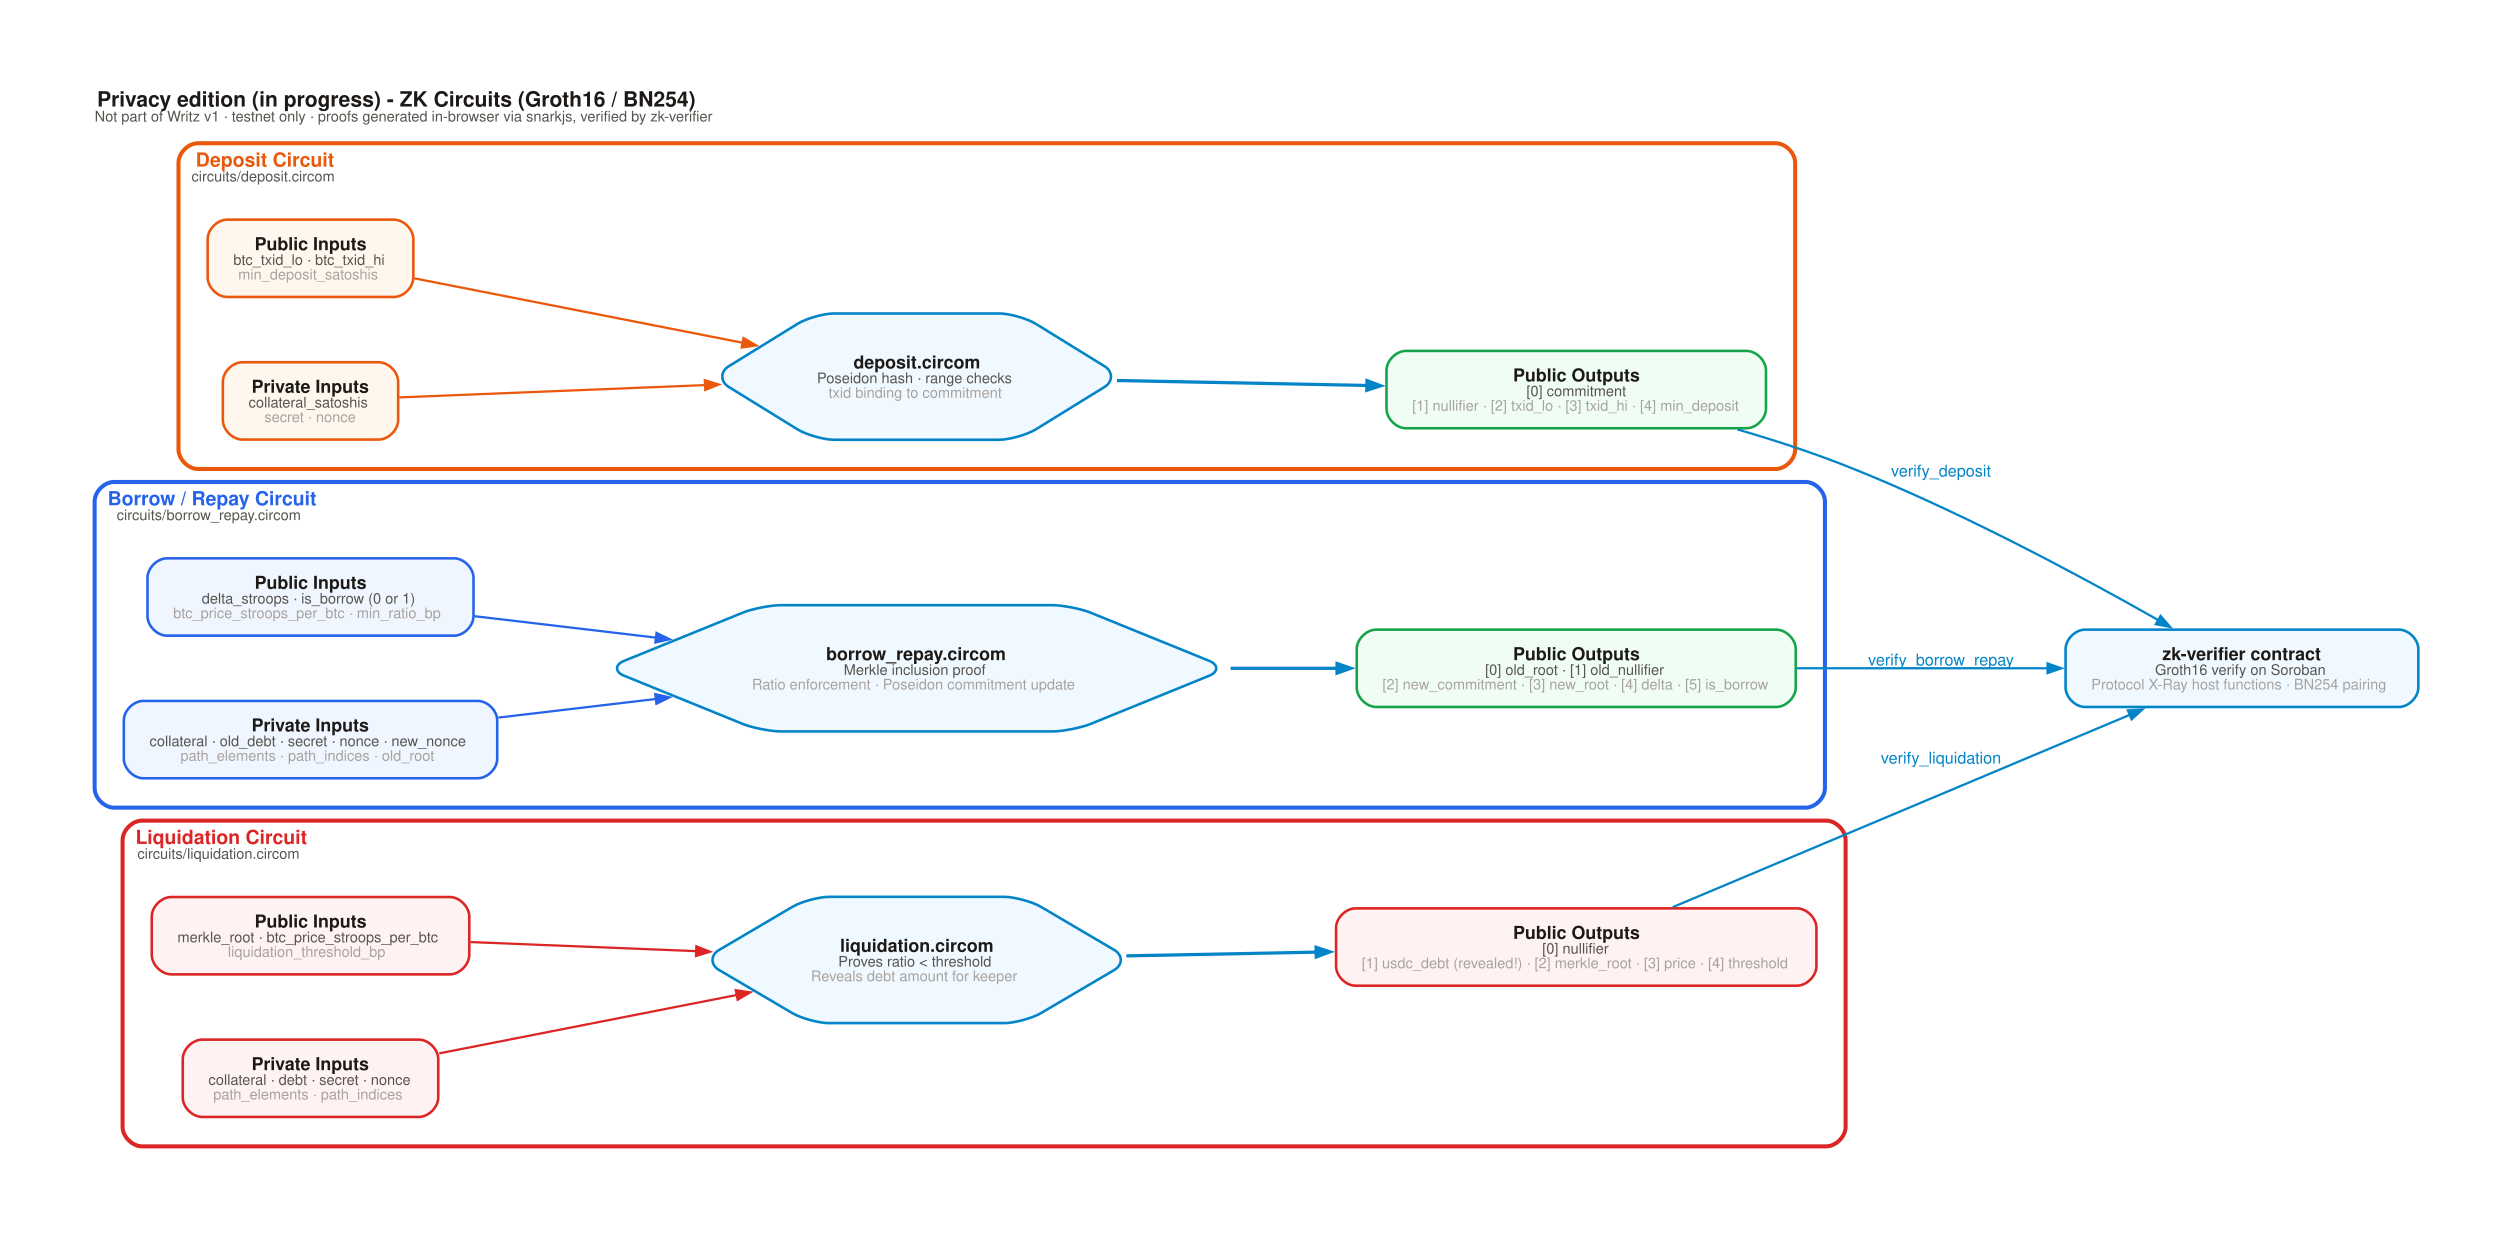
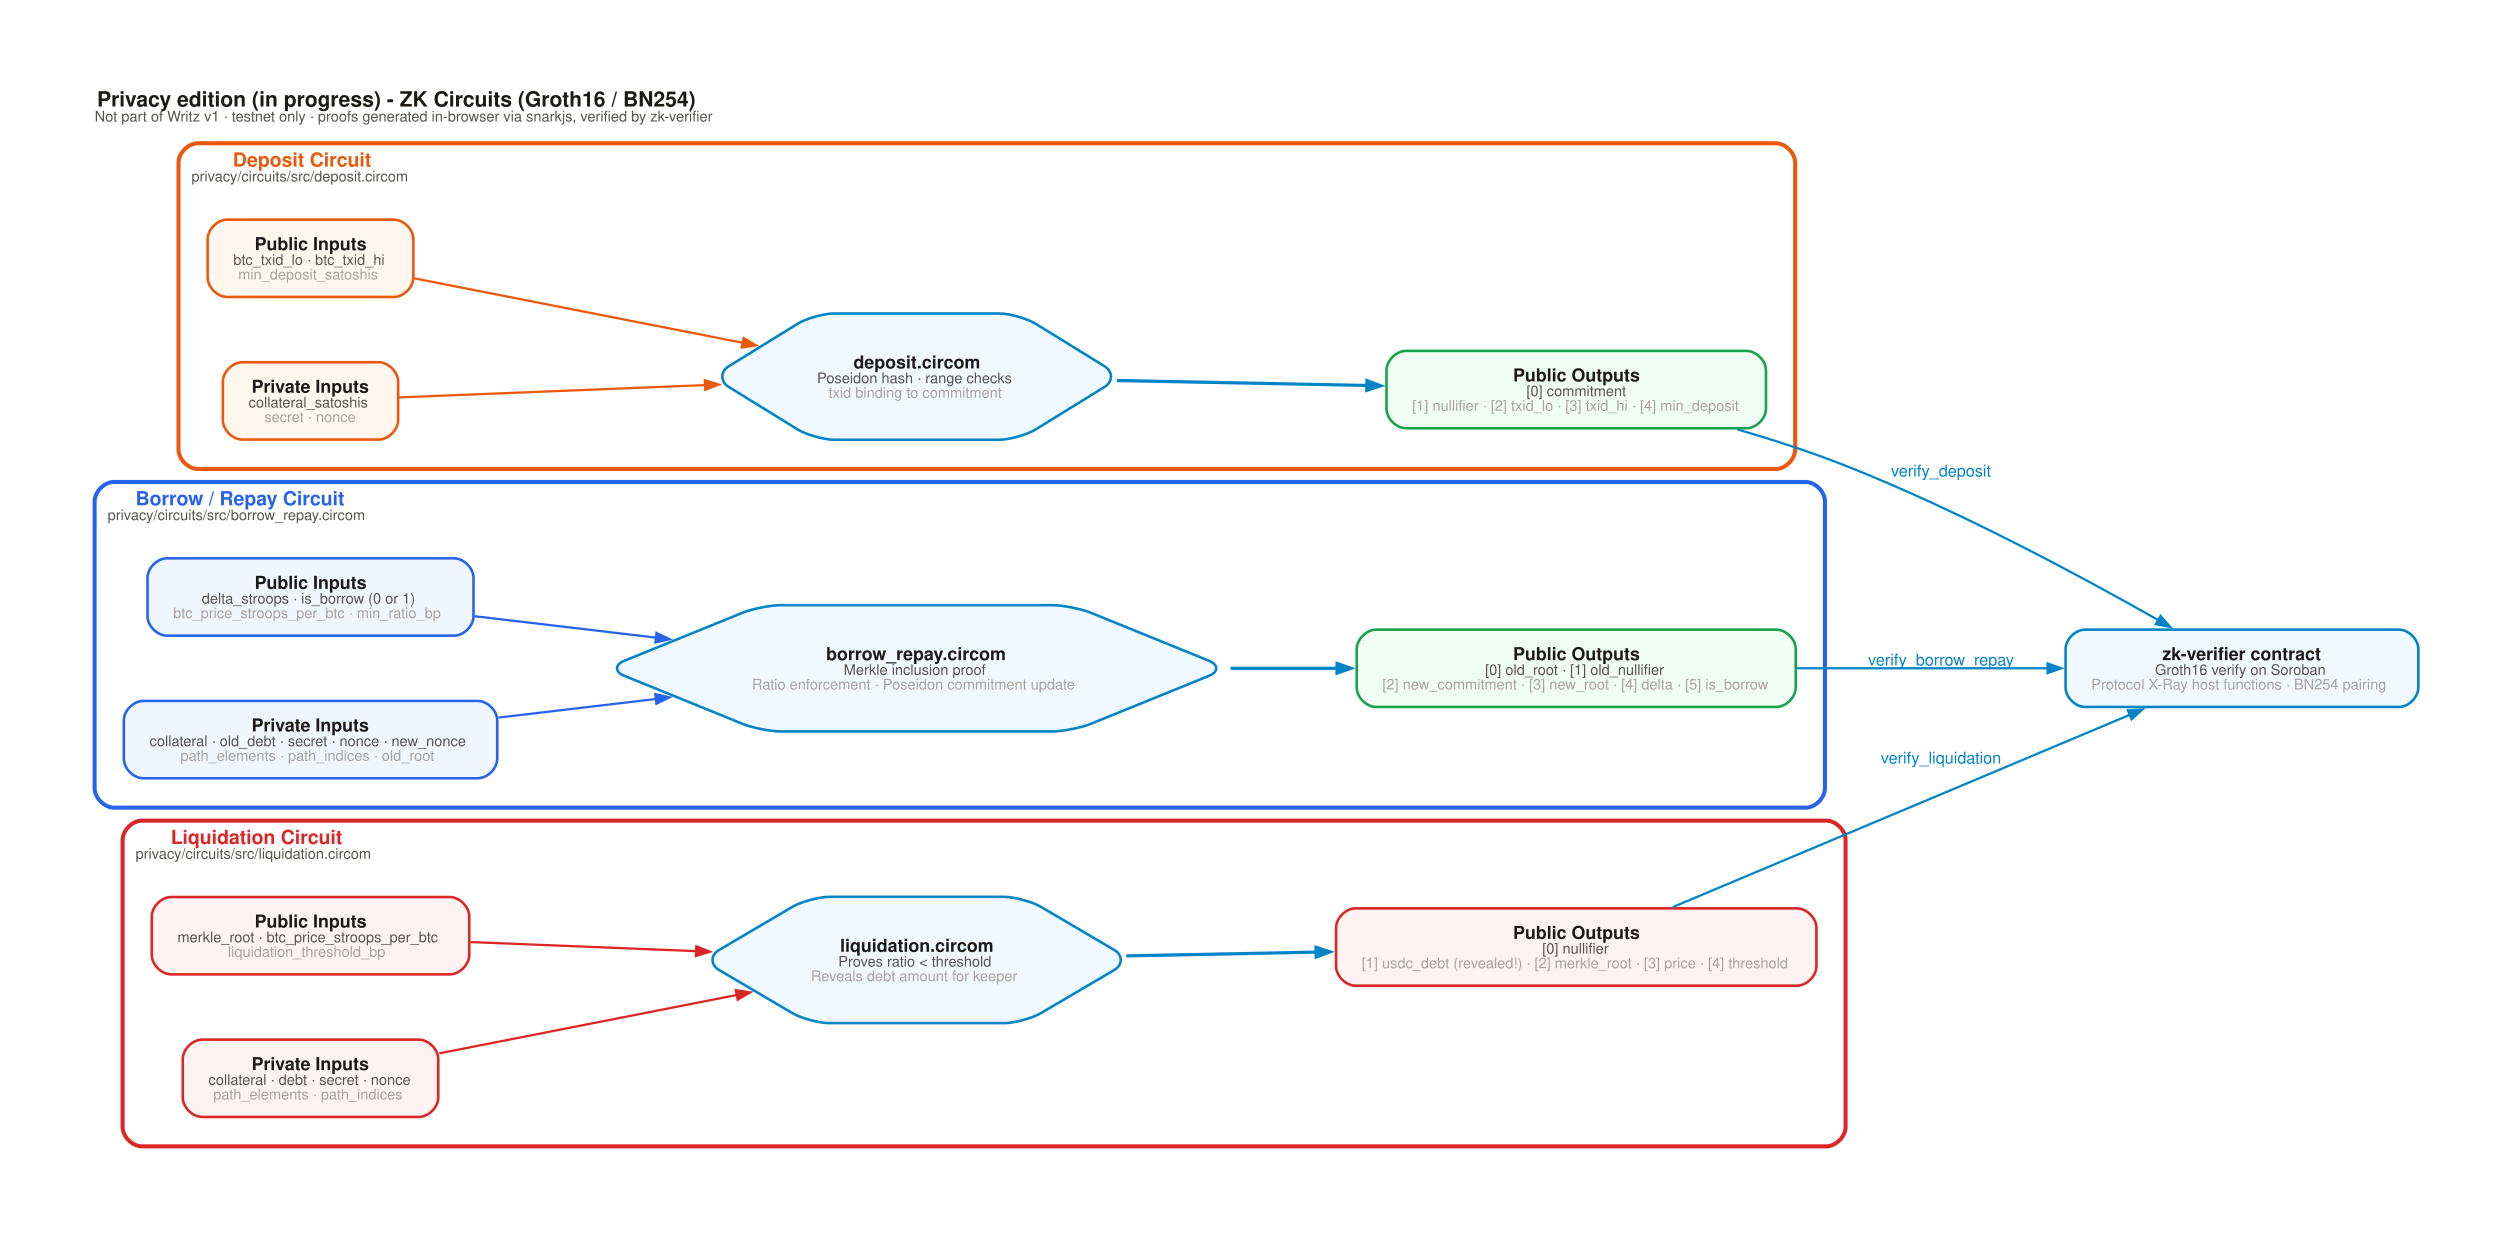
<svg xmlns="http://www.w3.org/2000/svg" width="2700pt" height="1340pt" viewBox="0.00 0.00 2700.00 1340.00">
  <g id="graph0" class="graph" transform="scale(1.75015 1.75015) rotate(0) translate(50.4 715.4)">
    <text xml:space="preserve" text-anchor="start" x="9.5" y="-649.65" font-family="Helvetica,sans-Serif" font-weight="bold" font-size="13.00" fill="#1c1917">Privacy edition (in progress) - ZK Circuits (Groth16 / BN254)</text>
    <text xml:space="preserve" text-anchor="start" x="8" y="-640.45" font-family="Helvetica,sans-Serif" font-size="9.00" fill="#57534e">Not part of Writz v1 · testnet only · proofs generated in-browser via snarkjs, verified by zk-verifier</text>
    <g id="clust1" class="cluster">
      <path fill="none" stroke="#ea580c" stroke-width="2.5" d="M71.75,-426C71.75,-426 1045.37,-426 1045.37,-426 1051.37,-426 1057.37,-432 1057.37,-438 1057.37,-438 1057.37,-615 1057.37,-615 1057.37,-621 1051.37,-627 1045.37,-627 1045.37,-627 71.75,-627 71.75,-627 65.75,-627 59.75,-621 59.75,-615 59.75,-615 59.75,-438 59.75,-438 59.75,-432 65.75,-426 71.75,-426" />
-       <text xml:space="preserve" text-anchor="start" x="70.38" y="-612.6" font-family="Helvetica,sans-Serif" font-weight="bold" font-size="12.00" fill="#ea580c">Deposit Circuit</text>
-       <text xml:space="preserve" text-anchor="start" x="67.75" y="-603.45" font-family="Helvetica,sans-Serif" font-size="9.00" fill="#57534e">circuits/deposit.circom</text>
+       <text xml:space="preserve" text-anchor="start" x="93.25" y="-612.6" font-family="Helvetica,sans-Serif" font-weight="bold" font-size="12.00" fill="#ea580c">Deposit Circuit</text>
+       <text xml:space="preserve" text-anchor="start" x="67.75" y="-603.45" font-family="Helvetica,sans-Serif" font-size="9.00" fill="#57534e">privacy/circuits/src/deposit.circom</text>
    </g>
    <g id="clust2" class="cluster">
      <path fill="none" stroke="#2563eb" stroke-width="2.5" d="M20,-217C20,-217 1063.75,-217 1063.75,-217 1069.75,-217 1075.75,-223 1075.75,-229 1075.75,-229 1075.75,-406 1075.75,-406 1075.75,-412 1069.75,-418 1063.75,-418 1063.75,-418 20,-418 20,-418 14,-418 8,-412 8,-406 8,-406 8,-229 8,-229 8,-223 14,-217 20,-217" />
-       <text xml:space="preserve" text-anchor="start" x="16" y="-403.6" font-family="Helvetica,sans-Serif" font-weight="bold" font-size="12.00" fill="#2563eb">Borrow / Repay Circuit</text>
-       <text xml:space="preserve" text-anchor="start" x="21.62" y="-394.45" font-family="Helvetica,sans-Serif" font-size="9.00" fill="#57534e">circuits/borrow_repay.circom</text>
+       <text xml:space="preserve" text-anchor="start" x="33.25" y="-403.6" font-family="Helvetica,sans-Serif" font-weight="bold" font-size="12.00" fill="#2563eb">Borrow / Repay Circuit</text>
+       <text xml:space="preserve" text-anchor="start" x="16" y="-394.45" font-family="Helvetica,sans-Serif" font-size="9.00" fill="#57534e">privacy/circuits/src/borrow_repay.circom</text>
    </g>
    <g id="clust3" class="cluster">
      <path fill="none" stroke="#dc2626" stroke-width="2.5" d="M37.25,-8C37.25,-8 1076.5,-8 1076.5,-8 1082.5,-8 1088.5,-14 1088.5,-20 1088.5,-20 1088.5,-197 1088.5,-197 1088.5,-203 1082.5,-209 1076.5,-209 1076.5,-209 37.25,-209 37.25,-209 31.25,-209 25.25,-203 25.25,-197 25.25,-197 25.25,-20 25.25,-20 25.25,-14 31.25,-8 37.25,-8" />
-       <text xml:space="preserve" text-anchor="start" x="33.25" y="-194.6" font-family="Helvetica,sans-Serif" font-weight="bold" font-size="12.00" fill="#dc2626">Liquidation Circuit</text>
-       <text xml:space="preserve" text-anchor="start" x="34.38" y="-185.45" font-family="Helvetica,sans-Serif" font-size="9.00" fill="#57534e">circuits/liquidation.circom</text>
+       <text xml:space="preserve" text-anchor="start" x="55" y="-194.6" font-family="Helvetica,sans-Serif" font-weight="bold" font-size="12.00" fill="#dc2626">Liquidation Circuit</text>
+       <text xml:space="preserve" text-anchor="start" x="33.25" y="-185.45" font-family="Helvetica,sans-Serif" font-size="9.00" fill="#57534e">privacy/circuits/src/liquidation.circom</text>
    </g>
    <g id="node1" class="node">
      <path fill="#fff7ed" stroke="#ea580c" stroke-width="1.6" d="M183.3,-491.86C183.3,-491.86 99.12,-491.86 99.12,-491.86 93.12,-491.86 87.12,-485.86 87.12,-479.86 87.12,-479.86 87.12,-456.14 87.12,-456.14 87.12,-450.14 93.12,-444.14 99.12,-444.14 99.12,-444.14 183.3,-444.14 183.3,-444.14 189.3,-444.14 195.3,-450.14 195.3,-456.14 195.3,-456.14 195.3,-479.86 195.3,-479.86 195.3,-485.86 189.3,-491.86 183.3,-491.86" />
      <text xml:space="preserve" text-anchor="start" x="104.84" y="-473.05" font-family="Helvetica,sans-Serif" font-weight="bold" font-size="11.00" fill="#1c1917">Private Inputs</text>
      <text xml:space="preserve" text-anchor="start" x="102.96" y="-463.95" font-family="Helvetica,sans-Serif" font-size="9.00" fill="#57534e">collateral_satoshis</text>
      <text xml:space="preserve" text-anchor="start" x="112.71" y="-454.95" font-family="Helvetica,sans-Serif" font-size="9.00" fill="#a8a29e">secret · nonce</text>
    </g>
    <g id="node3" class="node">
      <path fill="#f0f9ff" stroke="#0284c7" stroke-width="1.6" d="M631.33,-489.3C631.33,-489.3 588.61,-515.66 588.61,-515.66 583.5,-518.81 572.4,-521.96 566.4,-521.96 566.4,-521.96 464.1,-521.96 464.1,-521.96 458.1,-521.96 447,-518.81 441.89,-515.66 441.89,-515.66 399.17,-489.3 399.17,-489.3 394.06,-486.15 394.06,-479.85 399.17,-476.7 399.17,-476.7 441.89,-450.34 441.89,-450.34 447,-447.19 458.1,-444.04 464.1,-444.04 464.1,-444.04 566.4,-444.04 566.4,-444.04 572.4,-444.04 583.5,-447.19 588.61,-450.34 588.61,-450.34 631.33,-476.7 631.33,-476.7 636.44,-479.85 636.44,-486.15 631.33,-489.3" />
      <text xml:space="preserve" text-anchor="start" x="476.25" y="-488.05" font-family="Helvetica,sans-Serif" font-weight="bold" font-size="11.00" fill="#1c1917">deposit.circom</text>
      <text xml:space="preserve" text-anchor="start" x="453.75" y="-478.95" font-family="Helvetica,sans-Serif" font-size="9.00" fill="#57534e">Poseidon hash · range checks</text>
      <text xml:space="preserve" text-anchor="start" x="460.87" y="-469.95" font-family="Helvetica,sans-Serif" font-size="9.00" fill="#a8a29e">txid binding to commitment</text>
    </g>
    <g id="edge1" class="edge">
      <path fill="none" stroke="#ea580c" stroke-width="1.4" d="M195.91,-470.17C245.19,-472.15 320.16,-475.17 384.97,-477.79" />
      <polygon fill="#ea580c" stroke="#ea580c" stroke-width="1.4" points="384.55,-480.75 393.16,-478.12 384.79,-474.8 384.55,-480.75" />
    </g>
    <g id="node2" class="node">
      <path fill="#fff7ed" stroke="#ea580c" stroke-width="1.6" d="M192.68,-579.86C192.68,-579.86 89.75,-579.86 89.75,-579.86 83.75,-579.86 77.75,-573.86 77.75,-567.86 77.75,-567.86 77.75,-544.14 77.75,-544.14 77.75,-538.14 83.75,-532.14 89.75,-532.14 89.75,-532.14 192.68,-532.14 192.68,-532.14 198.68,-532.14 204.68,-538.14 204.68,-544.14 204.68,-544.14 204.68,-567.86 204.68,-567.86 204.68,-573.86 198.68,-579.86 192.68,-579.86" />
      <text xml:space="preserve" text-anchor="start" x="106.71" y="-561.05" font-family="Helvetica,sans-Serif" font-weight="bold" font-size="11.00" fill="#1c1917">Public Inputs</text>
      <text xml:space="preserve" text-anchor="start" x="93.59" y="-551.95" font-family="Helvetica,sans-Serif" font-size="9.00" fill="#57534e">btc_txid_lo · btc_txid_hi</text>
      <text xml:space="preserve" text-anchor="start" x="96.59" y="-542.95" font-family="Helvetica,sans-Serif" font-size="9.00" fill="#a8a29e">min_deposit_satoshis</text>
    </g>
    <g id="edge2" class="edge">
      <path fill="none" stroke="#ea580c" stroke-width="1.4" d="M205.33,-543.62C260.72,-532.75 342.44,-516.71 407.91,-503.87" />
      <polygon fill="#ea580c" stroke="#ea580c" stroke-width="1.4" points="408.43,-506.8 416.19,-502.24 407.28,-500.96 408.43,-506.8" />
    </g>
    <g id="node4" class="node">
      <path fill="#f0fdf4" stroke="#16a34a" stroke-width="1.6" d="M1027.37,-498.86C1027.37,-498.86 817.19,-498.86 817.19,-498.86 811.19,-498.86 805.19,-492.86 805.19,-486.86 805.19,-486.86 805.19,-463.14 805.19,-463.14 805.19,-457.14 811.19,-451.14 817.19,-451.14 817.19,-451.14 1027.37,-451.14 1027.37,-451.14 1033.37,-451.14 1039.37,-457.14 1039.37,-463.14 1039.37,-463.14 1039.37,-486.86 1039.37,-486.86 1039.37,-492.86 1033.37,-498.86 1027.37,-498.86" />
      <text xml:space="preserve" text-anchor="start" x="883.28" y="-480.05" font-family="Helvetica,sans-Serif" font-weight="bold" font-size="11.00" fill="#1c1917">Public Outputs</text>
      <text xml:space="preserve" text-anchor="start" x="891.53" y="-470.95" font-family="Helvetica,sans-Serif" font-size="9.00" fill="#57534e">[0] commitment</text>
      <text xml:space="preserve" text-anchor="start" x="821.03" y="-461.95" font-family="Helvetica,sans-Serif" font-size="9.00" fill="#a8a29e">[1] nullifier · [2] txid_lo · [3] txid_hi · [4] min_deposit</text>
    </g>
    <g id="edge3" class="edge">
      <path fill="none" stroke="#0284c7" stroke-width="2" d="M638.87,-480.58C687.69,-479.61 743.89,-478.5 793.23,-477.53" />
      <polygon fill="#0284c7" stroke="#0284c7" stroke-width="2" points="793.16,-480.51 801.6,-477.36 793.04,-474.56 793.16,-480.51" />
    </g>
    <g id="node13" class="node">
      <path fill="#f0f9ff" stroke="#0284c7" stroke-width="1.6" d="M1429.93,-326.86C1429.93,-326.86 1236.25,-326.86 1236.25,-326.86 1230.25,-326.86 1224.25,-320.86 1224.25,-314.86 1224.25,-314.86 1224.25,-291.14 1224.25,-291.14 1224.25,-285.14 1230.25,-279.14 1236.25,-279.14 1236.25,-279.14 1429.93,-279.14 1429.93,-279.14 1435.93,-279.14 1441.93,-285.14 1441.93,-291.14 1441.93,-291.14 1441.93,-314.86 1441.93,-314.86 1441.93,-320.86 1435.93,-326.86 1429.93,-326.86" />
      <text xml:space="preserve" text-anchor="start" x="1283.96" y="-308.05" font-family="Helvetica,sans-Serif" font-weight="bold" font-size="11.00" fill="#1c1917">zk-verifier contract</text>
      <text xml:space="preserve" text-anchor="start" x="1279.46" y="-298.95" font-family="Helvetica,sans-Serif" font-size="9.00" fill="#57534e">Groth16 verify on Soroban</text>
      <text xml:space="preserve" text-anchor="start" x="1240.09" y="-289.95" font-family="Helvetica,sans-Serif" font-size="9.00" fill="#a8a29e">Protocol X-Ray host functions · BN254 pairing</text>
    </g>
    <g id="edge10" class="edge">
      <path fill="none" stroke="#0284c7" stroke-width="1.4" d="M1021.75,-450.43C1043.98,-443.93 1067.28,-436.37 1088.5,-428 1157.67,-400.72 1233.25,-360.11 1281.59,-332.65" />
      <polygon fill="#0284c7" stroke="#0284c7" stroke-width="1.4" points="1282.84,-335.36 1288.74,-328.56 1279.89,-330.19 1282.84,-335.36" />
      <text xml:space="preserve" text-anchor="middle" x="1147.37" y="-421.35" font-family="Helvetica,sans-Serif" font-size="10.00" fill="#0284c7">verify_deposit</text>
    </g>
    <g id="node5" class="node">
      <path fill="#eff6ff" stroke="#2563eb" stroke-width="1.6" d="M244.43,-282.86C244.43,-282.86 38,-282.86 38,-282.86 32,-282.86 26,-276.86 26,-270.86 26,-270.86 26,-247.14 26,-247.14 26,-241.14 32,-235.14 38,-235.14 38,-235.14 244.43,-235.14 244.43,-235.14 250.43,-235.14 256.43,-241.14 256.43,-247.14 256.43,-247.14 256.43,-270.86 256.43,-270.86 256.43,-276.86 250.43,-282.86 244.43,-282.86" />
      <text xml:space="preserve" text-anchor="start" x="104.84" y="-264.05" font-family="Helvetica,sans-Serif" font-weight="bold" font-size="11.00" fill="#1c1917">Private Inputs</text>
      <text xml:space="preserve" text-anchor="start" x="41.84" y="-254.95" font-family="Helvetica,sans-Serif" font-size="9.00" fill="#57534e">collateral · old_debt · secret · nonce · new_nonce</text>
      <text xml:space="preserve" text-anchor="start" x="60.96" y="-245.95" font-family="Helvetica,sans-Serif" font-size="9.00" fill="#a8a29e">path_elements · path_indices · old_root</text>
    </g>
    <g id="node7" class="node">
      <path fill="#f0f9ff" stroke="#0284c7" stroke-width="1.6" d="M695.95,-307.52C695.95,-307.52 622.28,-337.45 622.28,-337.45 616.72,-339.7 605.16,-341.96 599.16,-341.96 599.16,-341.96 431.34,-341.96 431.34,-341.96 425.34,-341.96 413.78,-339.7 408.22,-337.45 408.22,-337.45 334.55,-307.52 334.55,-307.52 328.99,-305.26 328.99,-300.74 334.55,-298.48 334.55,-298.48 408.22,-268.55 408.22,-268.55 413.78,-266.3 425.34,-264.04 431.34,-264.04 431.34,-264.04 599.16,-264.04 599.16,-264.04 605.16,-264.04 616.72,-266.3 622.28,-268.55 622.28,-268.55 695.95,-298.48 695.95,-298.48 701.51,-300.74 701.51,-305.26 695.95,-307.52" />
      <text xml:space="preserve" text-anchor="start" x="459.37" y="-308.05" font-family="Helvetica,sans-Serif" font-weight="bold" font-size="11.00" fill="#1c1917">borrow_repay.circom</text>
      <text xml:space="preserve" text-anchor="start" x="470.25" y="-298.95" font-family="Helvetica,sans-Serif" font-size="9.00" fill="#57534e">Merkle inclusion proof</text>
      <text xml:space="preserve" text-anchor="start" x="413.62" y="-289.95" font-family="Helvetica,sans-Serif" font-size="9.00" fill="#a8a29e">Ratio enforcement · Poseidon commitment update</text>
    </g>
    <g id="edge4" class="edge">
      <path fill="none" stroke="#2563eb" stroke-width="1.4" d="M257.13,-272.59C287.98,-276.24 321.91,-280.25 354.71,-284.13" />
      <polygon fill="#2563eb" stroke="#2563eb" stroke-width="1.4" points="353.96,-287.04 362.75,-285.08 354.66,-281.13 353.96,-287.04" />
    </g>
    <g id="node6" class="node">
      <path fill="#eff6ff" stroke="#2563eb" stroke-width="1.6" d="M229.8,-370.86C229.8,-370.86 52.62,-370.86 52.62,-370.86 46.62,-370.86 40.62,-364.86 40.62,-358.86 40.62,-358.86 40.62,-335.14 40.62,-335.14 40.62,-329.14 46.62,-323.14 52.62,-323.14 52.62,-323.14 229.8,-323.14 229.8,-323.14 235.8,-323.14 241.8,-329.14 241.8,-335.14 241.8,-335.14 241.8,-358.86 241.8,-358.86 241.8,-364.86 235.8,-370.86 229.8,-370.86" />
      <text xml:space="preserve" text-anchor="start" x="106.71" y="-352.05" font-family="Helvetica,sans-Serif" font-weight="bold" font-size="11.00" fill="#1c1917">Public Inputs</text>
      <text xml:space="preserve" text-anchor="start" x="74.09" y="-342.95" font-family="Helvetica,sans-Serif" font-size="9.00" fill="#57534e">delta_stroops · is_borrow (0 or 1)</text>
      <text xml:space="preserve" text-anchor="start" x="56.46" y="-333.95" font-family="Helvetica,sans-Serif" font-size="9.00" fill="#a8a29e">btc_price_stroops_per_btc · min_ratio_bp</text>
    </g>
    <g id="edge5" class="edge">
      <path fill="none" stroke="#2563eb" stroke-width="1.4" d="M242.4,-335.15C276.98,-331.06 316.62,-326.37 354.74,-321.87" />
      <polygon fill="#2563eb" stroke="#2563eb" stroke-width="1.4" points="354.72,-324.86 362.81,-320.91 354.02,-318.95 354.72,-324.86" />
    </g>
    <g id="node8" class="node">
      <path fill="#f0fdf4" stroke="#16a34a" stroke-width="1.6" d="M1045.75,-326.86C1045.75,-326.86 798.82,-326.86 798.82,-326.86 792.82,-326.86 786.82,-320.86 786.82,-314.86 786.82,-314.86 786.82,-291.14 786.82,-291.14 786.82,-285.14 792.82,-279.14 798.82,-279.14 798.82,-279.14 1045.75,-279.14 1045.75,-279.14 1051.75,-279.14 1057.75,-285.14 1057.75,-291.14 1057.75,-291.14 1057.75,-314.86 1057.75,-314.86 1057.75,-320.86 1051.75,-326.86 1045.75,-326.86" />
      <text xml:space="preserve" text-anchor="start" x="883.28" y="-308.05" font-family="Helvetica,sans-Serif" font-weight="bold" font-size="11.00" fill="#1c1917">Public Outputs</text>
      <text xml:space="preserve" text-anchor="start" x="866.03" y="-298.95" font-family="Helvetica,sans-Serif" font-size="9.00" fill="#57534e">[0] old_root · [1] old_nullifier</text>
      <text xml:space="preserve" text-anchor="start" x="802.66" y="-289.95" font-family="Helvetica,sans-Serif" font-size="9.00" fill="#a8a29e">[2] new_commitment · [3] new_root · [4] delta · [5] is_borrow</text>
    </g>
    <g id="edge6" class="edge">
      <path fill="none" stroke="#0284c7" stroke-width="2" d="M708.98,-303C731.11,-303 753.39,-303 774.77,-303" />
      <polygon fill="#0284c7" stroke="#0284c7" stroke-width="2" points="774.68,-305.98 783.18,-303 774.68,-300.03 774.68,-305.98" />
    </g>
    <g id="edge11" class="edge">
      <path fill="none" stroke="#0284c7" stroke-width="1.4" d="M1058.28,-303C1108.33,-303 1164.68,-303 1213.19,-303" />
      <polygon fill="#0284c7" stroke="#0284c7" stroke-width="1.4" points="1213.12,-305.98 1221.62,-303 1213.12,-300.03 1213.12,-305.98" />
      <text xml:space="preserve" text-anchor="middle" x="1147.37" y="-304.75" font-family="Helvetica,sans-Serif" font-size="10.00" fill="#0284c7">verify_borrow_repay</text>
    </g>
    <g id="node9" class="node">
      <path fill="#fef2f2" stroke="#dc2626" stroke-width="1.6" d="M208.05,-73.86C208.05,-73.86 74.37,-73.86 74.37,-73.86 68.37,-73.86 62.37,-67.86 62.37,-61.86 62.37,-61.86 62.37,-38.14 62.37,-38.14 62.37,-32.14 68.37,-26.14 74.37,-26.14 74.37,-26.14 208.05,-26.14 208.05,-26.14 214.05,-26.14 220.05,-32.14 220.05,-38.14 220.05,-38.14 220.05,-61.86 220.05,-61.86 220.05,-67.86 214.05,-73.86 208.05,-73.86" />
      <text xml:space="preserve" text-anchor="start" x="104.84" y="-55.05" font-family="Helvetica,sans-Serif" font-weight="bold" font-size="11.00" fill="#1c1917">Private Inputs</text>
      <text xml:space="preserve" text-anchor="start" x="78.21" y="-45.95" font-family="Helvetica,sans-Serif" font-size="9.00" fill="#57534e">collateral · debt · secret · nonce</text>
      <text xml:space="preserve" text-anchor="start" x="81.21" y="-36.95" font-family="Helvetica,sans-Serif" font-size="9.00" fill="#a8a29e">path_elements · path_indices</text>
    </g>
    <g id="node11" class="node">
      <path fill="#f0f9ff" stroke="#0284c7" stroke-width="1.6" d="M637.33,-129.09C637.33,-129.09 591.8,-155.88 591.8,-155.88 586.63,-158.92 575.46,-161.96 569.46,-161.96 569.46,-161.96 461.04,-161.96 461.04,-161.96 455.04,-161.96 443.87,-158.92 438.7,-155.88 438.7,-155.88 393.17,-129.09 393.17,-129.09 388,-126.04 388,-119.96 393.17,-116.91 393.17,-116.91 438.7,-90.12 438.7,-90.12 443.87,-87.08 455.04,-84.04 461.04,-84.04 461.04,-84.04 569.46,-84.04 569.46,-84.04 575.46,-84.04 586.63,-87.08 591.8,-90.12 591.8,-90.12 637.33,-116.91 637.33,-116.91 642.5,-119.96 642.5,-126.04 637.33,-129.09" />
      <text xml:space="preserve" text-anchor="start" x="468" y="-128.05" font-family="Helvetica,sans-Serif" font-weight="bold" font-size="11.00" fill="#1c1917">liquidation.circom</text>
      <text xml:space="preserve" text-anchor="start" x="466.87" y="-118.95" font-family="Helvetica,sans-Serif" font-size="9.00" fill="#57534e">Proves ratio &lt; threshold</text>
      <text xml:space="preserve" text-anchor="start" x="450" y="-109.95" font-family="Helvetica,sans-Serif" font-size="9.00" fill="#a8a29e">Reveals debt amount for keeper</text>
    </g>
    <g id="edge7" class="edge">
      <path fill="none" stroke="#dc2626" stroke-width="1.4" d="M220.66,-65.39C274.06,-75.87 345.49,-89.89 404.52,-101.47" />
      <polygon fill="#dc2626" stroke="#dc2626" stroke-width="1.4" points="403.64,-104.33 412.56,-103.05 404.79,-98.49 403.64,-104.33" />
    </g>
    <g id="node10" class="node">
      <path fill="#fef2f2" stroke="#dc2626" stroke-width="1.6" d="M227.18,-161.86C227.18,-161.86 55.25,-161.86 55.25,-161.86 49.25,-161.86 43.25,-155.86 43.25,-149.86 43.25,-149.86 43.25,-126.14 43.25,-126.14 43.25,-120.14 49.25,-114.14 55.25,-114.14 55.25,-114.14 227.18,-114.14 227.18,-114.14 233.18,-114.14 239.18,-120.14 239.18,-126.14 239.18,-126.14 239.18,-149.86 239.18,-149.86 239.18,-155.86 233.18,-161.86 227.18,-161.86" />
      <text xml:space="preserve" text-anchor="start" x="106.71" y="-143.05" font-family="Helvetica,sans-Serif" font-weight="bold" font-size="11.00" fill="#1c1917">Public Inputs</text>
      <text xml:space="preserve" text-anchor="start" x="59.09" y="-133.95" font-family="Helvetica,sans-Serif" font-size="9.00" fill="#57534e">merkle_root · btc_price_stroops_per_btc</text>
      <text xml:space="preserve" text-anchor="start" x="90.21" y="-124.95" font-family="Helvetica,sans-Serif" font-size="9.00" fill="#a8a29e">liquidation_threshold_bp</text>
    </g>
    <g id="edge8" class="edge">
      <path fill="none" stroke="#dc2626" stroke-width="1.4" d="M239.96,-134.06C282.59,-132.34 333.28,-130.3 379.41,-128.44" />
      <polygon fill="#dc2626" stroke="#dc2626" stroke-width="1.4" points="379.3,-131.42 387.68,-128.1 379.06,-125.47 379.3,-131.42" />
    </g>
    <g id="node12" class="node">
      <path fill="#fef2f2" stroke="#dc2626" stroke-width="1.6" d="M1058.5,-154.86C1058.5,-154.86 786.07,-154.86 786.07,-154.86 780.07,-154.86 774.07,-148.86 774.07,-142.86 774.07,-142.86 774.07,-119.14 774.07,-119.14 774.07,-113.14 780.07,-107.14 786.07,-107.14 786.07,-107.14 1058.5,-107.14 1058.5,-107.14 1064.5,-107.14 1070.5,-113.14 1070.5,-119.14 1070.5,-119.14 1070.5,-142.86 1070.5,-142.86 1070.5,-148.86 1064.5,-154.86 1058.5,-154.86" />
      <text xml:space="preserve" text-anchor="start" x="883.28" y="-136.05" font-family="Helvetica,sans-Serif" font-weight="bold" font-size="11.00" fill="#1c1917">Public Outputs</text>
      <text xml:space="preserve" text-anchor="start" x="901.28" y="-126.95" font-family="Helvetica,sans-Serif" font-size="9.00" fill="#57534e">[0] nullifier</text>
      <text xml:space="preserve" text-anchor="start" x="789.91" y="-117.95" font-family="Helvetica,sans-Serif" font-size="9.00" fill="#a8a29e">[1] usdc_debt (revealed!) · [2] merkle_root · [3] price · [4] threshold</text>
    </g>
    <g id="edge9" class="edge">
      <path fill="none" stroke="#0284c7" stroke-width="2" d="M644.68,-125.54C681.9,-126.27 723,-127.08 761.87,-127.85" />
      <polygon fill="#0284c7" stroke="#0284c7" stroke-width="2" points="761.73,-130.82 770.28,-128.02 761.84,-124.88 761.73,-130.82" />
    </g>
    <g id="edge12" class="edge">
      <path fill="none" stroke="#0284c7" stroke-width="1.4" d="M981.86,-155.64C1056.53,-187.06 1185.4,-241.28 1264.26,-274.46" />
      <polygon fill="#0284c7" stroke="#0284c7" stroke-width="1.4" points="1262.68,-277.03 1271.67,-277.58 1264.99,-271.54 1262.68,-277.03" />
      <text xml:space="preserve" text-anchor="middle" x="1147.37" y="-244.21" font-family="Helvetica,sans-Serif" font-size="10.00" fill="#0284c7">verify_liquidation</text>
    </g>
  </g>
</svg>
